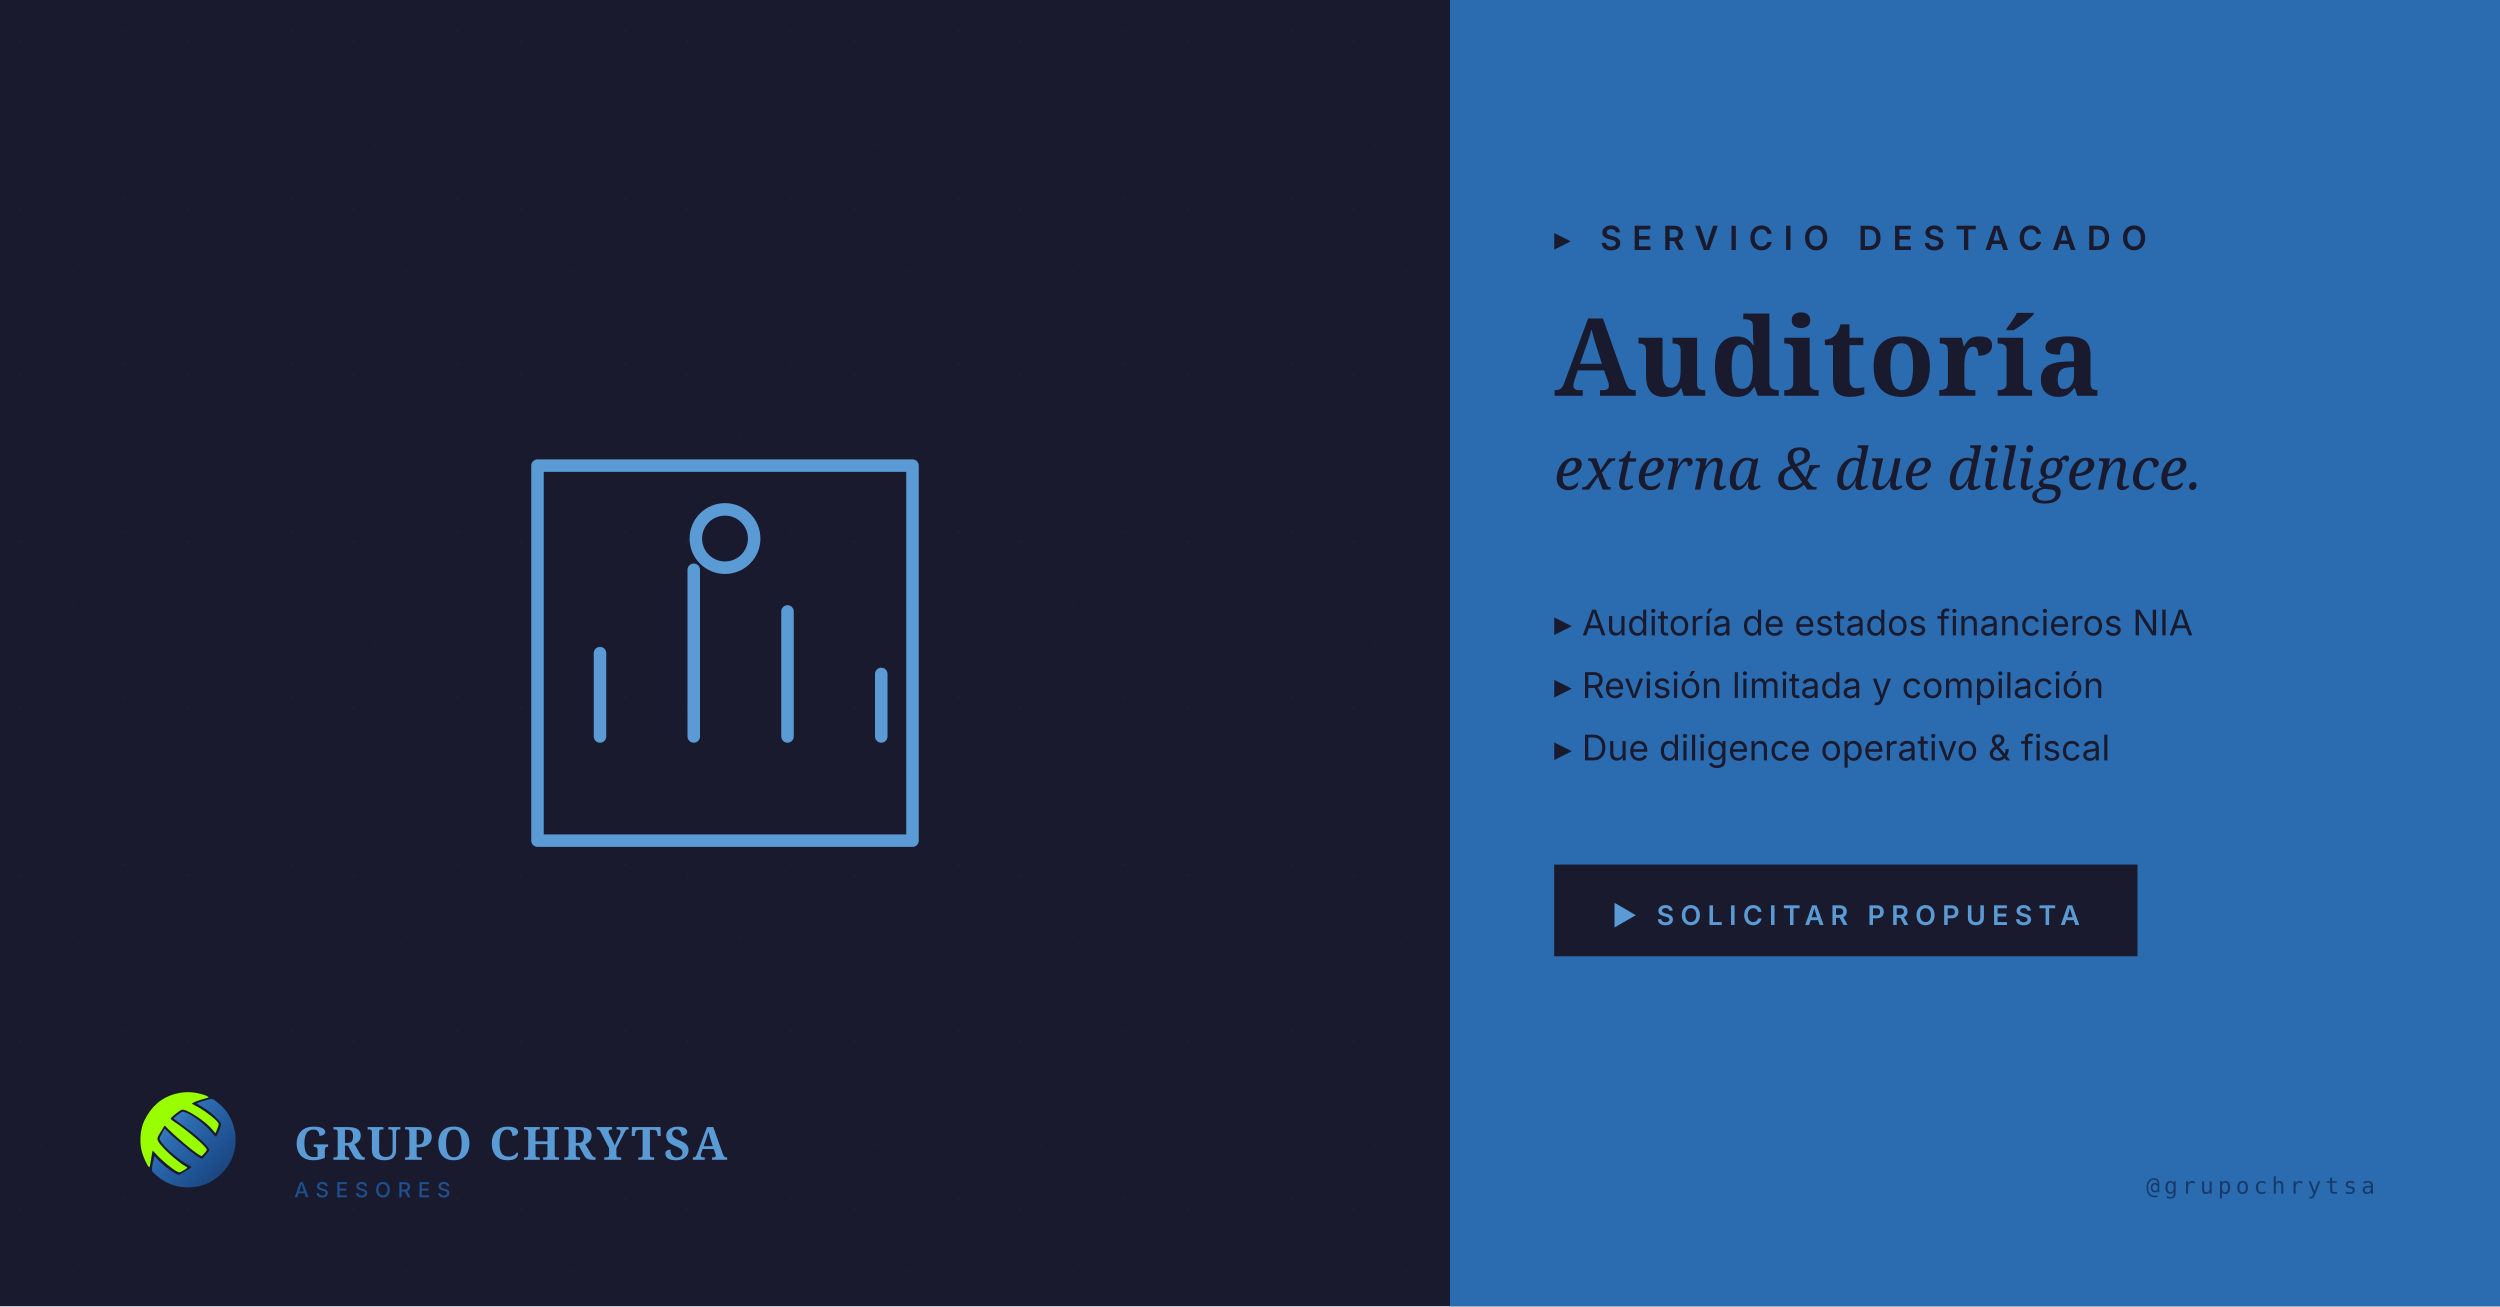
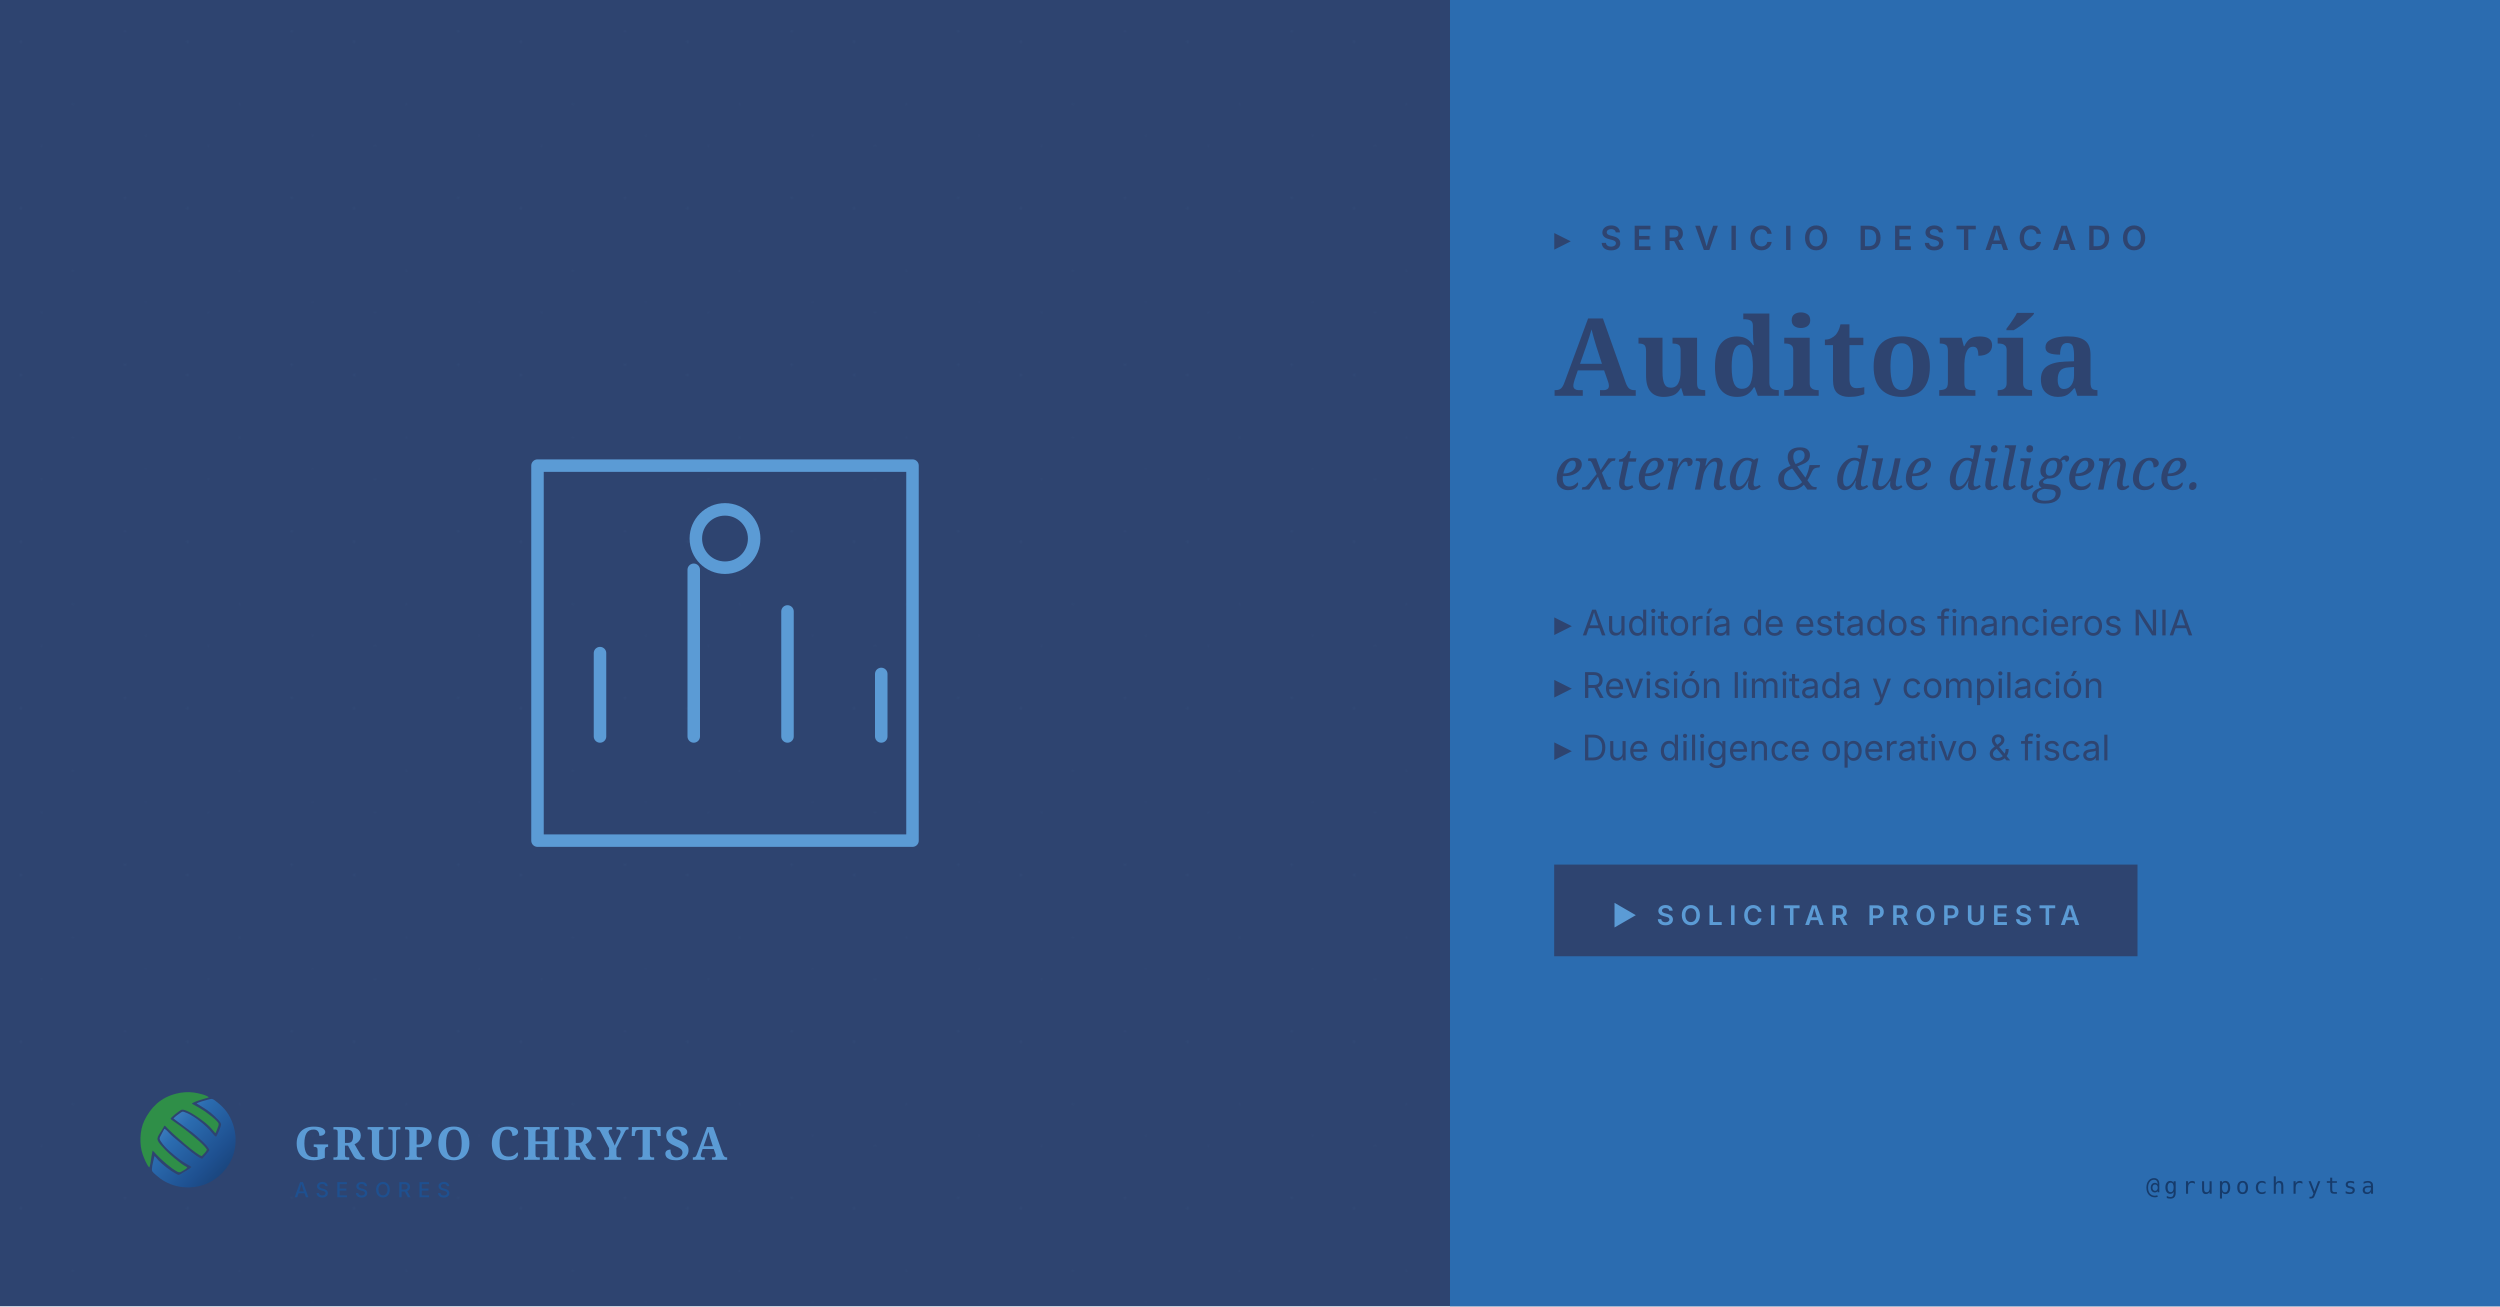
<svg xmlns="http://www.w3.org/2000/svg" viewBox="0 0 1200 627" width="1200" height="627" preserveAspectRatio="xMidYMid meet">
  <defs>
    <linearGradient id="g" x1="0" y1="0" x2="1" y2="1">
      <stop offset="0" stop-color="#5B9BD5" />
      <stop offset=".35" stop-color="#2B6CB0" />
      <stop offset=".7" stop-color="#1E5090" />
      <stop offset="1" stop-color="#163B6B" />
    </linearGradient>
    <linearGradient id="g2" x1="0" y1="0" x2="0" y2="1">
      <stop offset="0" stop-color="rgba(212,175,55,.18)" />
      <stop offset="1" stop-color="rgba(212,175,55,0)" />
    </linearGradient>
    <radialGradient id="vignette" cx="0.5" cy="0.4" r="0.8">
      <stop offset="0" stop-color="rgba(212,175,55,0)" />
      <stop offset="1" stop-color="rgba(0,0,0,.45)" />
    </radialGradient>
    <pattern id="grain" x="0" y="0" width="80" height="80" patternUnits="userSpaceOnUse">
      <circle cx="10" cy="20" r=".7" fill="#5B9BD5" opacity=".06" />
      <circle cx="35" cy="50" r=".5" fill="#5B9BD5" opacity=".05" />
      <circle cx="60" cy="15" r=".6" fill="#5B9BD5" opacity=".06" />
      <circle cx="70" cy="65" r=".4" fill="#5B9BD5" opacity=".04" />
      <circle cx="20" cy="70" r=".5" fill="#5B9BD5" opacity=".05" />
    </pattern>
    <clipPath id="crownClip">
      <circle cx="60" cy="50" r="36" />
    </clipPath>
    <clipPath id="sphereClip">
      <circle cx="50" cy="49" r="38" />
    </clipPath>
    <symbol id="sphere" viewBox="0 0 100 100">
      <g transform="translate(-51.675 4.276) scale(0.4851)">
        <path d="M251.345 50.640 C253.822 53.458 255.769 56.325 255.673 58.179 C255.453 62.410 249.136 76.693 247.008 79.442 C246.148 79.575 245.165 79.037 244.059 77.820 C241.517 75.279 237.597 69.750 230.472 62.838 C221.170 53.814 204.110 40.495 191.200 36.283 C187.896 35.204 187.478 35.115 184.892 36.834 C181.568 39.044 173.416 45.078 171.540 47.576 L205.705 73.017 C211.892 78.204 232.880 95.329 235.051 103.399 C233.395 106.441 224.599 116.746 222.268 118.671 C213.944 117.692 180.143 87.258 171.311 80.142 C168.649 77.997 165.812 75.046 163.528 72.702 C162.012 71.148 157.916 66.462 155.452 65.792 C147.227 82.271 144.833 81.277 149.304 88.165 C156.833 99.764 172.085 112.243 183.093 120.388 C186.325 122.780 189.862 125.251 193.039 126.948 C195.108 128.054 196.031 128.843 198.236 130.018 C200.172 131.050 201.848 131.741 203.200 133.214 C201.710 135.827 188.789 143.109 186.083 144.596 C181.214 147.272 181.794 148.348 176.395 145.472 C165.723 139.785 152.808 129.681 144.774 121.273 C141.965 118.334 140.502 115.871 137.900 113.974 L134.232 130.500 C133.500 134.733 133.073 138.721 134.093 140.832 C135.250 143.228 145.444 151.732 148.396 153.825 C158.763 161.180 172.261 167.279 187.965 168.846 C222.931 172.337 248.100 156.454 263.865 136.746 C282.999 112.828 286.099 79.914 274.694 52.270 C267.560 34.977 257.387 24.998 243.958 15.098 C239.806 12.036 238.274 12.801 232.690 14.226 C227.686 15.504 215.829 18.821 212.423 20.933 C213.314 21.896 228.857 30.521 237.310 37.373 C241.291 40.598 248.216 47.081 251.345 50.640" fill="url(#g)" />
-         <path d="M134.727 104.159 C135.478 104.595 140.356 110.028 141.472 111.255 C149.894 120.515 167.974 136.296 178.853 141.792 C182.826 143.798 184.690 141.991 188.291 139.856 C190.694 138.431 194.506 136.723 196.025 133.848 L192.819 132.091 C183.785 127.506 163.458 109.601 156.894 102.798 C154.187 99.991 151.006 96.540 148.452 93.462 C138.203 81.114 144.690 80.287 155.617 60.260 C157.598 60.980 158.287 62.130 159.774 63.768 C168.926 73.852 214.420 113.490 221.635 113.948 C223.963 111.812 229.753 105.476 230.677 102.765 C227.398 95.448 206.525 78.781 199.850 73.186 C194.554 68.748 189.064 64.908 183.698 60.770 C180.683 58.445 167.682 50.049 166.321 48.210 C167.976 44.622 181.039 34.708 185.039 32.480 C192.643 28.245 223.149 51.107 228.662 55.805 C233.870 60.245 237.309 63.600 241.612 68.833 C245.038 72.998 244.604 72.615 246.050 73.256 C247.440 69.256 249.378 65.758 250.836 60.898 C251.844 57.539 251.337 56.029 250.239 54.693 C243.468 46.453 234.910 40.927 226.416 34.491 C215.552 27.513 214.921 27.453 204.151 21.567 C205.465 17.913 231.031 11.264 233.945 10.448 C231.373 6.165 213.209 2.457 207.740 1.716 C196.301 0.168 186.004 1.259 176.140 3.755 C148.825 10.667 131.518 27.636 119.889 51.735 C111.770 68.560 111.178 94.019 117.106 110.846 C119.173 116.712 125.110 131.777 129.018 133.970 C129.499 133.181 130.232 129.482 130.506 128.367 C130.897 126.103 131.307 123.775 131.594 121.703 C132.463 115.416 133.548 110.244 134.727 104.159" fill="#99FF00" />
+         <path d="M134.727 104.159 C135.478 104.595 140.356 110.028 141.472 111.255 C149.894 120.515 167.974 136.296 178.853 141.792 C182.826 143.798 184.690 141.991 188.291 139.856 C190.694 138.431 194.506 136.723 196.025 133.848 L192.819 132.091 C183.785 127.506 163.458 109.601 156.894 102.798 C154.187 99.991 151.006 96.540 148.452 93.462 C138.203 81.114 144.690 80.287 155.617 60.260 C157.598 60.980 158.287 62.130 159.774 63.768 C168.926 73.852 214.420 113.490 221.635 113.948 C223.963 111.812 229.753 105.476 230.677 102.765 C227.398 95.448 206.525 78.781 199.850 73.186 C194.554 68.748 189.064 64.908 183.698 60.770 C180.683 58.445 167.682 50.049 166.321 48.210 C167.976 44.622 181.039 34.708 185.039 32.480 C192.643 28.245 223.149 51.107 228.662 55.805 C233.870 60.245 237.309 63.600 241.612 68.833 C245.038 72.998 244.604 72.615 246.050 73.256 C247.440 69.256 249.378 65.758 250.836 60.898 C251.844 57.539 251.337 56.029 250.239 54.693 C243.468 46.453 234.910 40.927 226.416 34.491 C215.552 27.513 214.921 27.453 204.151 21.567 C205.465 17.913 231.031 11.264 233.945 10.448 C231.373 6.165 213.209 2.457 207.740 1.716 C196.301 0.168 186.004 1.259 176.140 3.755 C148.825 10.667 131.518 27.636 119.889 51.735 C111.770 68.560 111.178 94.019 117.106 110.846 C119.173 116.712 125.110 131.777 129.018 133.970 C129.499 133.181 130.232 129.482 130.506 128.367 C130.897 126.103 131.307 123.775 131.594 121.703 C132.463 115.416 133.548 110.244 134.727 104.159" fill="#2F8F48" />
      </g>
    </symbol>
    <symbol id="crown" viewBox="0 0 120 100">
      <g transform="translate(-41.675 5.276) scale(0.4851)">
        <path d="M251.345 50.640 C253.822 53.458 255.769 56.325 255.673 58.179 C255.453 62.410 249.136 76.693 247.008 79.442 C246.148 79.575 245.165 79.037 244.059 77.820 C241.517 75.279 237.597 69.750 230.472 62.838 C221.170 53.814 204.110 40.495 191.200 36.283 C187.896 35.204 187.478 35.115 184.892 36.834 C181.568 39.044 173.416 45.078 171.540 47.576 L205.705 73.017 C211.892 78.204 232.880 95.329 235.051 103.399 C233.395 106.441 224.599 116.746 222.268 118.671 C213.944 117.692 180.143 87.258 171.311 80.142 C168.649 77.997 165.812 75.046 163.528 72.702 C162.012 71.148 157.916 66.462 155.452 65.792 C147.227 82.271 144.833 81.277 149.304 88.165 C156.833 99.764 172.085 112.243 183.093 120.388 C186.325 122.780 189.862 125.251 193.039 126.948 C195.108 128.054 196.031 128.843 198.236 130.018 C200.172 131.050 201.848 131.741 203.200 133.214 C201.710 135.827 188.789 143.109 186.083 144.596 C181.214 147.272 181.794 148.348 176.395 145.472 C165.723 139.785 152.808 129.681 144.774 121.273 C141.965 118.334 140.502 115.871 137.900 113.974 L134.232 130.500 C133.500 134.733 133.073 138.721 134.093 140.832 C135.250 143.228 145.444 151.732 148.396 153.825 C158.763 161.180 172.261 167.279 187.965 168.846 C222.931 172.337 248.100 156.454 263.865 136.746 C282.999 112.828 286.099 79.914 274.694 52.270 C267.560 34.977 257.387 24.998 243.958 15.098 C239.806 12.036 238.274 12.801 232.690 14.226 C227.686 15.504 215.829 18.821 212.423 20.933 C213.314 21.896 228.857 30.521 237.310 37.373 C241.291 40.598 248.216 47.081 251.345 50.640" fill="url(#g)" />
-         <path d="M134.727 104.159 C135.478 104.595 140.356 110.028 141.472 111.255 C149.894 120.515 167.974 136.296 178.853 141.792 C182.826 143.798 184.690 141.991 188.291 139.856 C190.694 138.431 194.506 136.723 196.025 133.848 L192.819 132.091 C183.785 127.506 163.458 109.601 156.894 102.798 C154.187 99.991 151.006 96.540 148.452 93.462 C138.203 81.114 144.690 80.287 155.617 60.260 C157.598 60.980 158.287 62.130 159.774 63.768 C168.926 73.852 214.420 113.490 221.635 113.948 C223.963 111.812 229.753 105.476 230.677 102.765 C227.398 95.448 206.525 78.781 199.850 73.186 C194.554 68.748 189.064 64.908 183.698 60.770 C180.683 58.445 167.682 50.049 166.321 48.210 C167.976 44.622 181.039 34.708 185.039 32.480 C192.643 28.245 223.149 51.107 228.662 55.805 C233.870 60.245 237.309 63.600 241.612 68.833 C245.038 72.998 244.604 72.615 246.050 73.256 C247.440 69.256 249.378 65.758 250.836 60.898 C251.844 57.539 251.337 56.029 250.239 54.693 C243.468 46.453 234.910 40.927 226.416 34.491 C215.552 27.513 214.921 27.453 204.151 21.567 C205.465 17.913 231.031 11.264 233.945 10.448 C231.373 6.165 213.209 2.457 207.740 1.716 C196.301 0.168 186.004 1.259 176.140 3.755 C148.825 10.667 131.518 27.636 119.889 51.735 C111.770 68.560 111.178 94.019 117.106 110.846 C119.173 116.712 125.110 131.777 129.018 133.970 C129.499 133.181 130.232 129.482 130.506 128.367 C130.897 126.103 131.307 123.775 131.594 121.703 C132.463 115.416 133.548 110.244 134.727 104.159" fill="#99FF00" />
+         <path d="M134.727 104.159 C135.478 104.595 140.356 110.028 141.472 111.255 C149.894 120.515 167.974 136.296 178.853 141.792 C182.826 143.798 184.690 141.991 188.291 139.856 C190.694 138.431 194.506 136.723 196.025 133.848 L192.819 132.091 C183.785 127.506 163.458 109.601 156.894 102.798 C154.187 99.991 151.006 96.540 148.452 93.462 C138.203 81.114 144.690 80.287 155.617 60.260 C157.598 60.980 158.287 62.130 159.774 63.768 C168.926 73.852 214.420 113.490 221.635 113.948 C223.963 111.812 229.753 105.476 230.677 102.765 C227.398 95.448 206.525 78.781 199.850 73.186 C194.554 68.748 189.064 64.908 183.698 60.770 C180.683 58.445 167.682 50.049 166.321 48.210 C167.976 44.622 181.039 34.708 185.039 32.480 C192.643 28.245 223.149 51.107 228.662 55.805 C233.870 60.245 237.309 63.600 241.612 68.833 C245.038 72.998 244.604 72.615 246.050 73.256 C247.440 69.256 249.378 65.758 250.836 60.898 C251.844 57.539 251.337 56.029 250.239 54.693 C243.468 46.453 234.910 40.927 226.416 34.491 C215.552 27.513 214.921 27.453 204.151 21.567 C205.465 17.913 231.031 11.264 233.945 10.448 C231.373 6.165 213.209 2.457 207.740 1.716 C196.301 0.168 186.004 1.259 176.140 3.755 C148.825 10.667 131.518 27.636 119.889 51.735 C111.770 68.560 111.178 94.019 117.106 110.846 C119.173 116.712 125.110 131.777 129.018 133.970 C129.499 133.181 130.232 129.482 130.506 128.367 C130.897 126.103 131.307 123.775 131.594 121.703 C132.463 115.416 133.548 110.244 134.727 104.159" fill="#2F8F48" />
      </g>
    </symbol>
  </defs>
-   <rect id="bg" width="1200" height="627" fill="#1A1A2E" />
+   <rect id="bg" width="1200" height="627" fill="#2E4470" />
  <rect width="1200" height="627" fill="url(#grain)" opacity=".5" />
  <rect x="696" y="0" width="504" height="627" fill="#2B6CB0" />
  <g id="icon" transform="translate(258,223.5)">
    <g fill="none" stroke="#5B9BD5" stroke-width="6" stroke-linecap="round" stroke-linejoin="round">
      <rect x="0" y="0" width="180" height="180" />
      <path d="M 30 130 L 30 90 M 75 130 L 75 50 M 120 130 L 120 70 M 165 130 L 165 100" />
      <circle cx="90" cy="35" r="14" />
    </g>
  </g>
  <g id="content" transform="translate(746,120)">
-     <text font-family="Inter,Arial,sans-serif" font-weight="600" font-size="16" fill="#1A1A2E" letter-spacing="5">▸ SERVICIO DESTACADO</text>
-     <text y="70" font-family="Cinzel,Georgia,serif" font-weight="600" font-size="52" fill="#1A1A2E" letter-spacing="1">Auditoría</text>
-     <text y="115" font-family="Cinzel,Georgia,serif" font-weight="500" font-style="italic" font-size="28" fill="#1A1A2E">externa &amp; due diligence.</text>
-     <g font-family="Inter,Arial,sans-serif" font-weight="400" font-size="17" fill="#1A1A2E">
+     <text font-family="Inter,Arial,sans-serif" font-weight="600" font-size="16" fill="#2E4470" letter-spacing="5">▸ SERVICIO DESTACADO</text>
+     <text y="70" font-family="Cinzel,Georgia,serif" font-weight="600" font-size="52" fill="#2E4470" letter-spacing="1">Auditoría</text>
+     <text y="115" font-family="Cinzel,Georgia,serif" font-weight="500" font-style="italic" font-size="28" fill="#2E4470">externa &amp; due diligence.</text>
+     <g font-family="Inter,Arial,sans-serif" font-weight="400" font-size="17" fill="#2E4470">
      <text y="185">▸ Auditoría de estados financieros NIA</text>
      <text y="215">▸ Revisión limitada y compilación</text>
      <text y="245">▸ Due diligence operativo &amp; fiscal</text>
    </g>
    <g transform="translate(0,295)">
-       <rect width="280" height="44" fill="#1A1A2E" />
+       <rect width="280" height="44" fill="#2E4470" />
      <text x="140" y="29" text-anchor="middle" font-family="Inter,Arial,sans-serif" font-weight="600" font-size="13" fill="#5B9BD5" letter-spacing="3">▶ SOLICITAR PROPUESTA</text>
    </g>
  </g>
  <g id="logo">
    <use href="#crown" x="60" y="521" width="67.2" height="56" />
    <text x="141.2" y="556.7" font-family="Cinzel,Georgia,serif" font-weight="600" font-size="22" fill="#5B9BD5" letter-spacing="1.32">GRUPO CHRYTSA</text>
    <text x="141.2" y="574.7" font-family="Inter,Arial,sans-serif" font-weight="500" font-size="10" fill="#1E5090" letter-spacing="3.2">ASESORES</text>
    <text x="1140" y="573" text-anchor="end" font-family="JetBrains Mono,monospace" font-size="11" fill="#163B6B" letter-spacing="1.98">@grupochrytsa</text>
  </g>
</svg>
